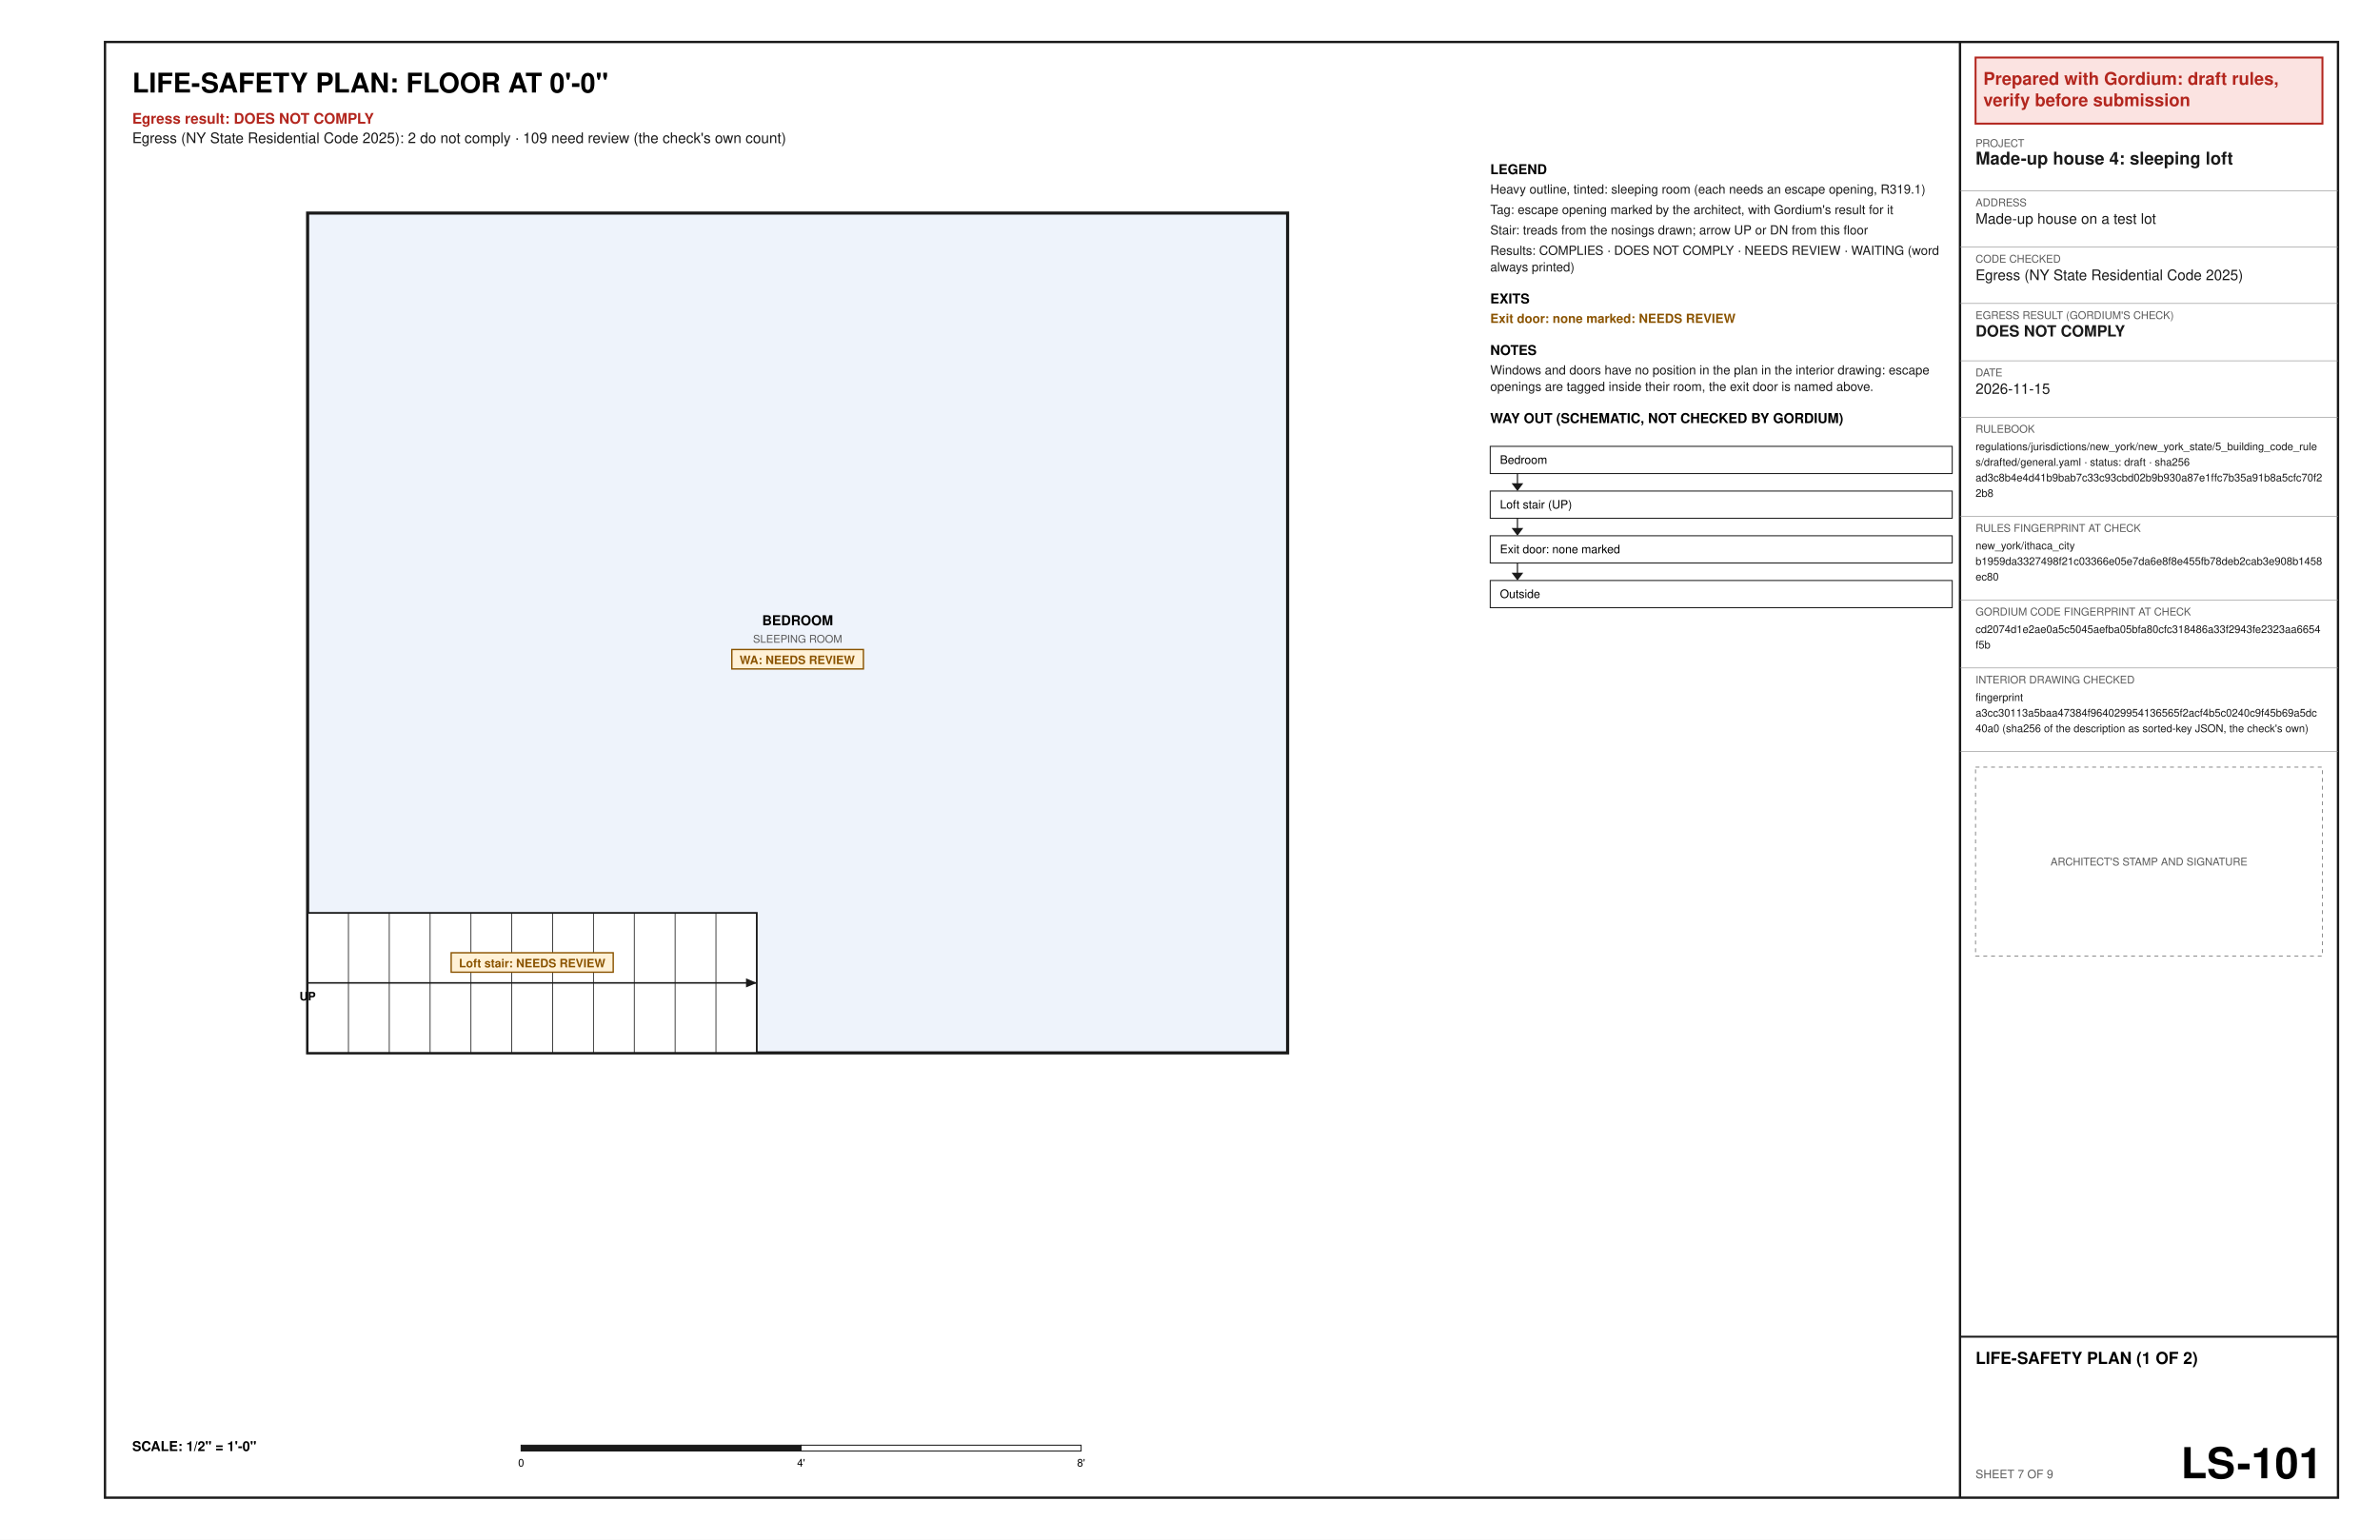
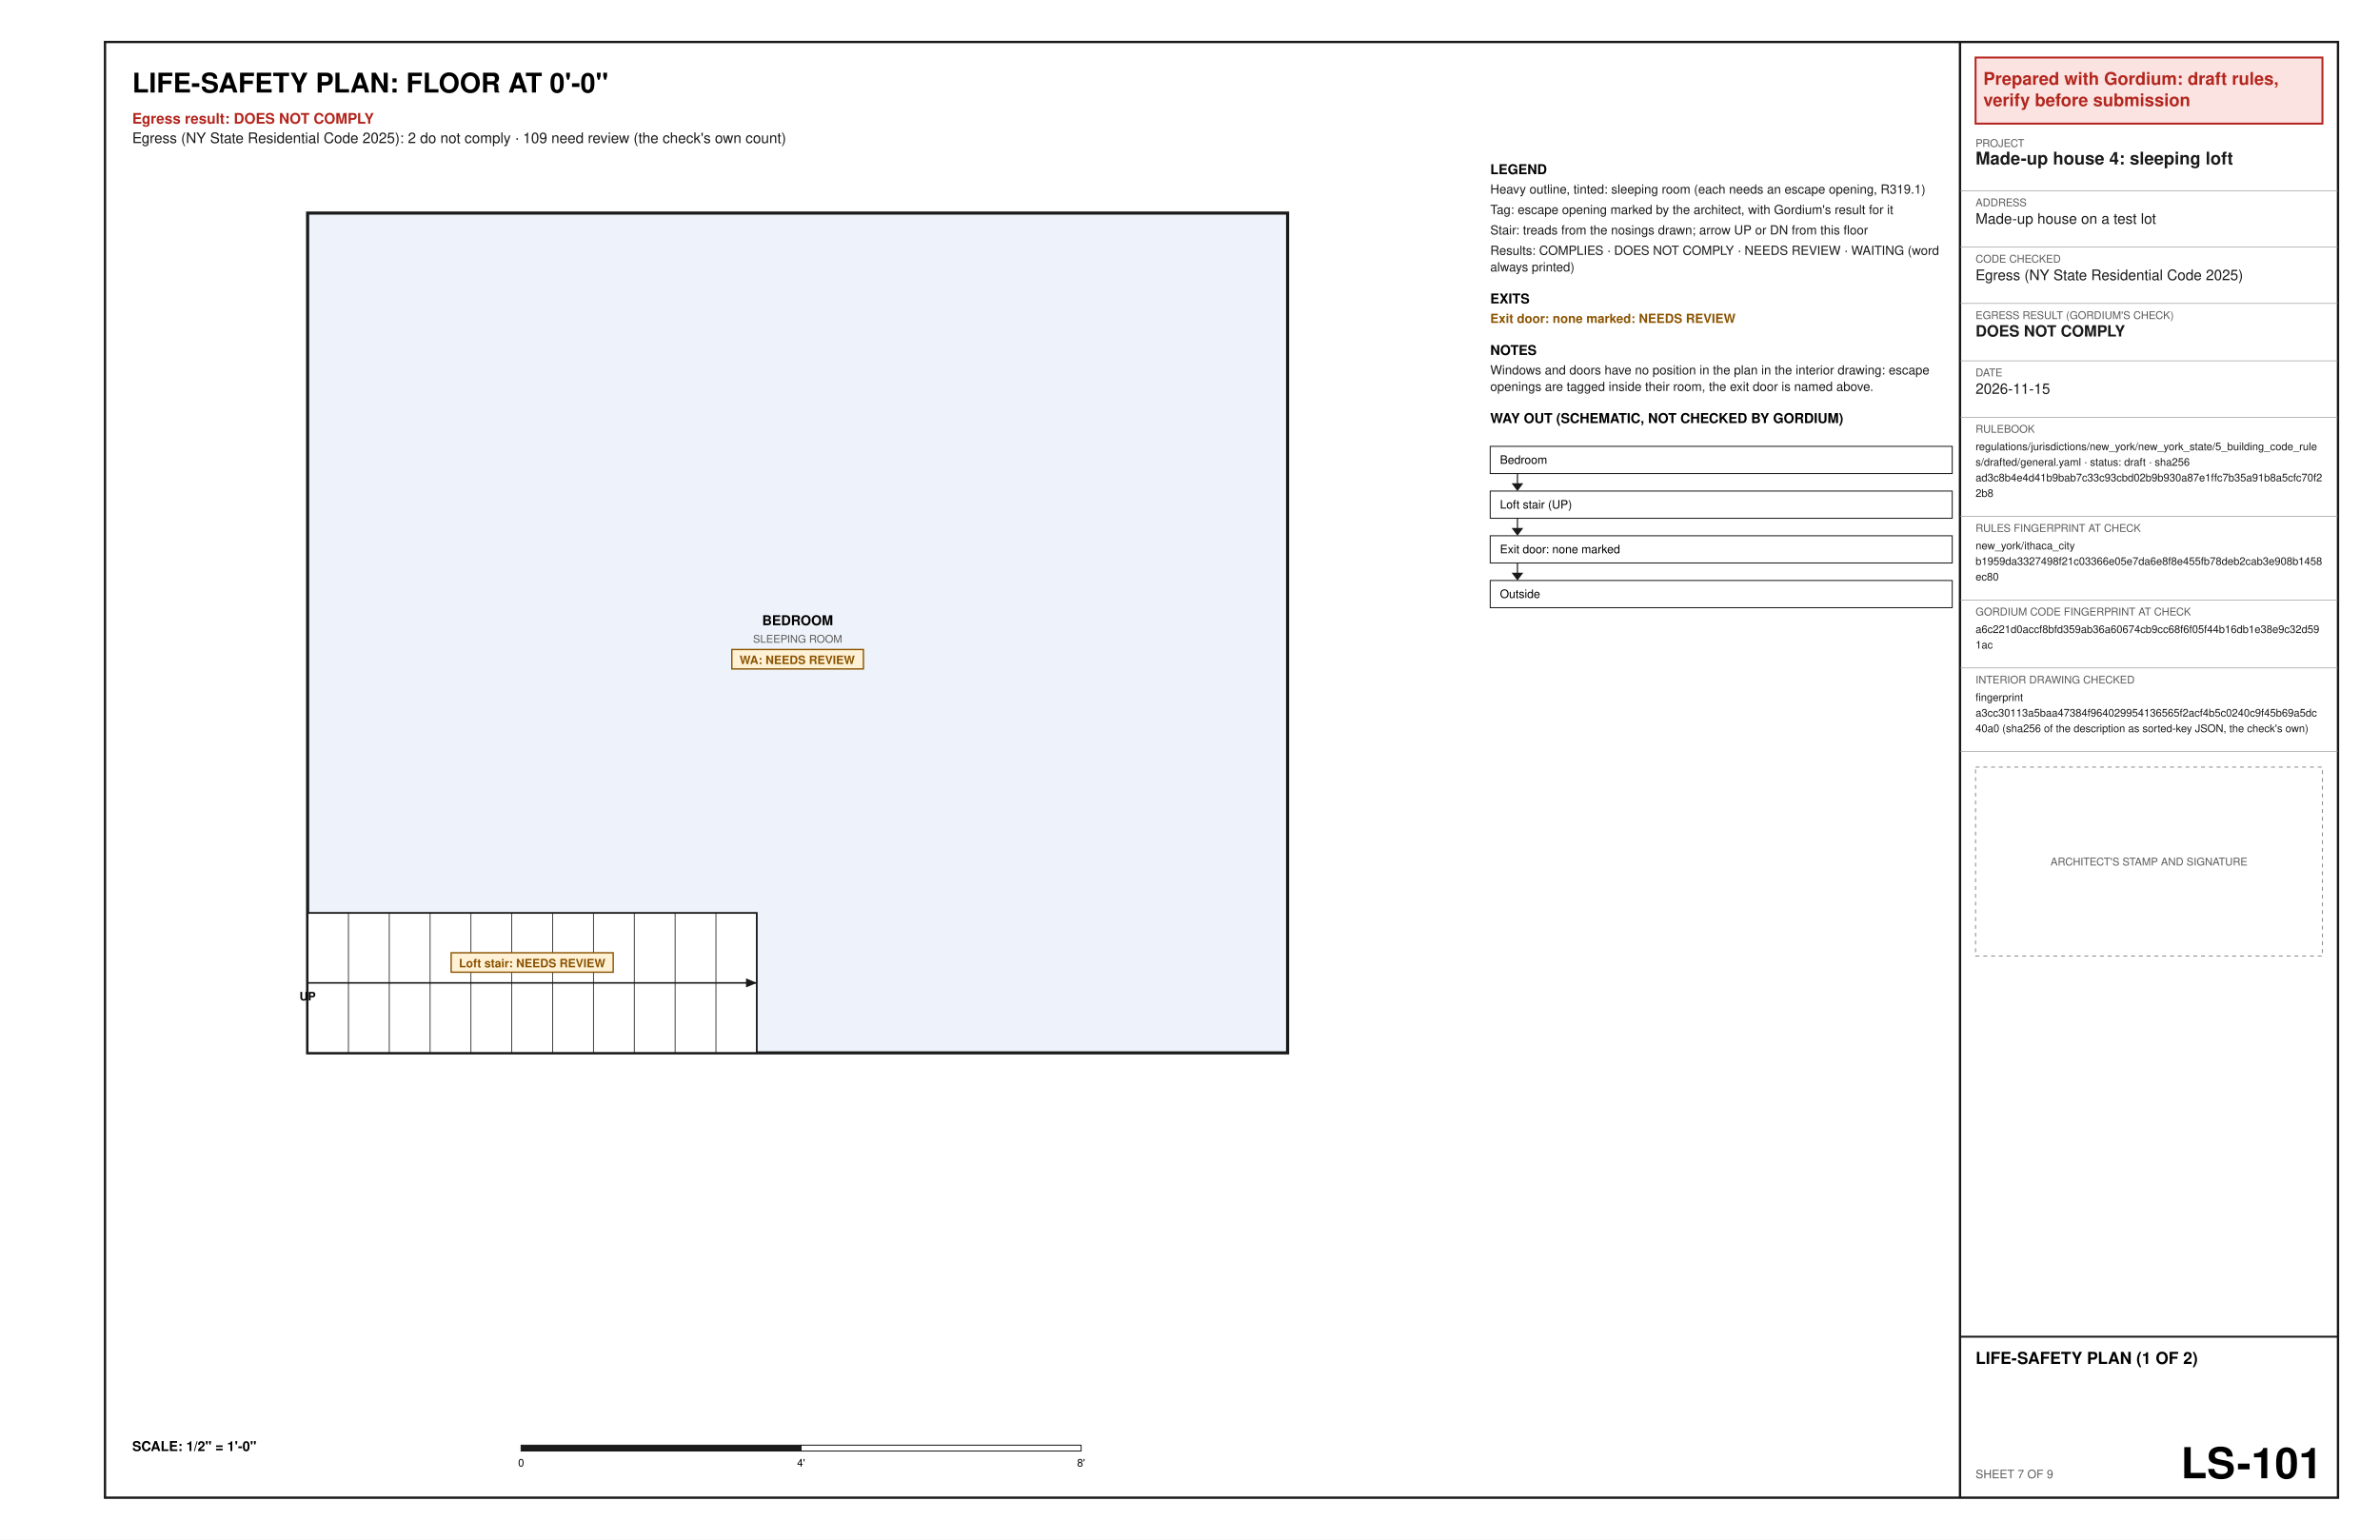
<svg xmlns="http://www.w3.org/2000/svg" width="17in" height="11in" viewBox="0 0 1224 792" font-family="Helvetica, Arial, sans-serif">
  <rect x="0" y="0" width="1224" height="792" fill="#ffffff" />
  <text x="68" y="47.6" font-size="14" font-weight="bold" text-anchor="start" fill="#000000" xml:space="preserve">LIFE-SAFETY PLAN: FLOOR AT 0'-0"</text>
  <text x="68" y="63.6" font-size="7.5" font-weight="bold" text-anchor="start" fill="#b3261e" xml:space="preserve">Egress result: DOES NOT COMPLY</text>
  <text x="68" y="73.6" font-size="7.5" text-anchor="start" fill="#1a1a1a" xml:space="preserve">Egress (NY State Residential Code 2025): 2 do not comply · 109 need review (the check's own count)</text>
  <polygon points="158.2,541.6 662.2,541.6 662.2,109.6 158.2,109.6" fill="#eef3fb" stroke="#1a1a1a" stroke-width="1.6" />
  <text x="410.2" y="321.6" font-size="7" font-weight="bold" text-anchor="middle" fill="#000000" xml:space="preserve">BEDROOM</text>
  <text x="410.2" y="330.6" font-size="5.5" text-anchor="middle" fill="#5a5a5a" xml:space="preserve">SLEEPING ROOM</text>
  <polygon points="376.37,334.1 444.04,334.1 444.04,344.1 376.37,344.1" fill="#fff1d6" stroke="#8a5300" stroke-width="0.7" />
  <text x="380.37" y="341.6" font-size="6" font-weight="bold" text-anchor="start" fill="#8a5300" xml:space="preserve">WA: NEEDS REVIEW</text>
  <polygon points="158.2,541.6 158.2,469.6 389.2,469.6 389.2,541.6" fill="#ffffff" stroke="#1a1a1a" stroke-width="0.9" />
  <line x1="179.2" y1="541.6" x2="179.2" y2="469.6" stroke="#1a1a1a" stroke-width="0.4" />
  <line x1="200.2" y1="541.6" x2="200.2" y2="469.6" stroke="#1a1a1a" stroke-width="0.4" />
  <line x1="221.2" y1="541.6" x2="221.2" y2="469.6" stroke="#1a1a1a" stroke-width="0.4" />
  <line x1="242.2" y1="541.6" x2="242.2" y2="469.6" stroke="#1a1a1a" stroke-width="0.4" />
  <line x1="263.2" y1="541.6" x2="263.2" y2="469.6" stroke="#1a1a1a" stroke-width="0.4" />
  <line x1="284.2" y1="541.6" x2="284.2" y2="469.6" stroke="#1a1a1a" stroke-width="0.4" />
  <line x1="305.2" y1="541.6" x2="305.2" y2="469.6" stroke="#1a1a1a" stroke-width="0.4" />
  <line x1="326.2" y1="541.6" x2="326.2" y2="469.6" stroke="#1a1a1a" stroke-width="0.4" />
  <line x1="347.2" y1="541.6" x2="347.2" y2="469.6" stroke="#1a1a1a" stroke-width="0.4" />
  <line x1="368.2" y1="541.6" x2="368.2" y2="469.6" stroke="#1a1a1a" stroke-width="0.4" />
  <line x1="158.2" y1="505.6" x2="389.2" y2="505.6" stroke="#1a1a1a" stroke-width="0.8" />
  <polygon points="389.2,505.6 383.67,507.94 383.67,503.26" fill="#1a1a1a" />
  <text x="158.2" y="514.6" font-size="6" font-weight="bold" text-anchor="middle" fill="#000000" xml:space="preserve">UP</text>
  <polygon points="232.03,490.1 315.37,490.1 315.37,500.1 232.03,500.1" fill="#fff1d6" stroke="#8a5300" stroke-width="0.7" />
  <text x="236.03" y="497.6" font-size="6" font-weight="bold" text-anchor="start" fill="#8a5300" xml:space="preserve">Loft stair: NEEDS REVIEW</text>
  <text x="68" y="746.4" font-size="7" font-weight="bold" text-anchor="start" fill="#000000" xml:space="preserve">SCALE: 1/2" = 1'-0"</text>
  <polygon points="268,743.4 412,743.4 412,746.4 268,746.4" fill="#1a1a1a" stroke="#1a1a1a" stroke-width="0.5" />
  <polygon points="412,743.4 556,743.4 556,746.4 412,746.4" fill="#ffffff" stroke="#1a1a1a" stroke-width="0.5" />
  <text x="268" y="754.4" font-size="5.5" text-anchor="middle" fill="#000000" xml:space="preserve">0</text>
  <text x="412" y="754.4" font-size="5.5" text-anchor="middle" fill="#000000" xml:space="preserve">4'</text>
  <text x="556" y="754.4" font-size="5.5" text-anchor="middle" fill="#000000" xml:space="preserve">8'</text>
  <text x="766.4" y="89.6" font-size="7" font-weight="bold" text-anchor="start" fill="#000000" xml:space="preserve">LEGEND</text>
  <text x="766.4" y="99.6" font-size="6.5" text-anchor="start" fill="#1a1a1a" xml:space="preserve">Heavy outline, tinted: sleeping room (each needs an escape opening, R319.1)</text>
  <text x="766.4" y="110.1" font-size="6.5" text-anchor="start" fill="#1a1a1a" xml:space="preserve">Tag: escape opening marked by the architect, with Gordium's result for it</text>
  <text x="766.4" y="120.6" font-size="6.5" text-anchor="start" fill="#1a1a1a" xml:space="preserve">Stair: treads from the nosings drawn; arrow UP or DN from this floor</text>
  <text x="766.4" y="131.1" font-size="6.5" text-anchor="start" fill="#1a1a1a" xml:space="preserve">Results: COMPLIES · DOES NOT COMPLY · NEEDS REVIEW · WAITING (word</text>
  <text x="766.4" y="139.6" font-size="6.5" text-anchor="start" fill="#1a1a1a" xml:space="preserve">always printed)</text>
  <text x="766.4" y="156.1" font-size="7" font-weight="bold" text-anchor="start" fill="#000000" xml:space="preserve">EXITS</text>
  <text x="766.4" y="166.1" font-size="6.5" font-weight="bold" text-anchor="start" fill="#8a5300" xml:space="preserve">Exit door: none marked: NEEDS REVIEW</text>
  <text x="766.4" y="182.6" font-size="7" font-weight="bold" text-anchor="start" fill="#000000" xml:space="preserve">NOTES</text>
  <text x="766.4" y="192.6" font-size="6.5" text-anchor="start" fill="#1a1a1a" xml:space="preserve">Windows and doors have no position in the plan in the interior drawing: escape</text>
  <text x="766.4" y="201.1" font-size="6.5" text-anchor="start" fill="#1a1a1a" xml:space="preserve">openings are tagged inside their room, the exit door is named above.</text>
  <text x="766.4" y="217.6" font-size="7" font-weight="bold" text-anchor="start" fill="#000000" xml:space="preserve">WAY OUT (SCHEMATIC, NOT CHECKED BY GORDIUM)</text>
  <polygon points="766.4,229.6 1004,229.6 1004,243.6 766.4,243.6" fill="none" stroke="#1a1a1a" stroke-width="0.5" />
  <text x="771.4" y="238.6" font-size="6" text-anchor="start" fill="#000000" xml:space="preserve">Bedroom</text>
  <line x1="780.4" y1="243.6" x2="780.4" y2="251.6" stroke="#1a1a1a" stroke-width="0.6" />
  <polygon points="777.4,248.6 783.4,248.6 780.4,252.6" fill="#1a1a1a" />
  <polygon points="766.4,252.6 1004,252.6 1004,266.6 766.4,266.6" fill="none" stroke="#1a1a1a" stroke-width="0.5" />
  <text x="771.4" y="261.6" font-size="6" text-anchor="start" fill="#000000" xml:space="preserve">Loft stair (UP)</text>
  <line x1="780.4" y1="266.6" x2="780.4" y2="274.6" stroke="#1a1a1a" stroke-width="0.6" />
  <polygon points="777.4,271.6 783.4,271.6 780.4,275.6" fill="#1a1a1a" />
  <polygon points="766.4,275.6 1004,275.6 1004,289.6 766.4,289.6" fill="none" stroke="#1a1a1a" stroke-width="0.5" />
  <text x="771.4" y="284.6" font-size="6" text-anchor="start" fill="#000000" xml:space="preserve">Exit door: none marked</text>
  <line x1="780.4" y1="289.6" x2="780.4" y2="297.6" stroke="#1a1a1a" stroke-width="0.6" />
  <polygon points="777.4,294.6 783.4,294.6 780.4,298.6" fill="#1a1a1a" />
  <polygon points="766.4,298.6 1004,298.6 1004,312.6 766.4,312.6" fill="none" stroke="#1a1a1a" stroke-width="0.5" />
  <text x="771.4" y="307.6" font-size="6" text-anchor="start" fill="#000000" xml:space="preserve">Outside</text>
  <polygon points="54,21.6 1202.4,21.6 1202.4,770.4 54,770.4" fill="none" stroke="#1a1a1a" stroke-width="1.2" />
  <line x1="1008" y1="21.6" x2="1008" y2="770.4" stroke="#1a1a1a" stroke-width="1.2" />
  <polygon points="1016,29.6 1194.4,29.6 1194.4,63.6 1016,63.6" fill="#fbe3e1" stroke="#b3261e" stroke-width="1" />
  <text x="1020" y="43.6" font-size="9" font-weight="bold" text-anchor="start" fill="#b3261e" xml:space="preserve">Prepared with Gordium: draft rules,</text>
  <text x="1020" y="54.6" font-size="9" font-weight="bold" text-anchor="start" fill="#b3261e" xml:space="preserve">verify before submission</text>
  <text x="1016" y="75.6" font-size="5.5" text-anchor="start" fill="#5a5a5a" xml:space="preserve">PROJECT</text>
  <text x="1016" y="84.6" font-size="9" font-weight="bold" text-anchor="start" fill="#1a1a1a" xml:space="preserve">Made-up house 4: sleeping loft</text>
  <line x1="1008" y1="98.1" x2="1202.4" y2="98.1" stroke="#8c8c8c" stroke-width="0.3" />
  <text x="1016" y="106.1" font-size="5.5" text-anchor="start" fill="#5a5a5a" xml:space="preserve">ADDRESS</text>
  <text x="1016" y="115.1" font-size="7.5" text-anchor="start" fill="#1a1a1a" xml:space="preserve">Made-up house on a test lot</text>
  <line x1="1008" y1="127.1" x2="1202.4" y2="127.1" stroke="#8c8c8c" stroke-width="0.3" />
  <text x="1016" y="135.1" font-size="5.5" text-anchor="start" fill="#5a5a5a" xml:space="preserve">CODE CHECKED</text>
  <text x="1016" y="144.1" font-size="7.5" text-anchor="start" fill="#1a1a1a" xml:space="preserve">Egress (NY State Residential Code 2025)</text>
  <line x1="1008" y1="156.1" x2="1202.4" y2="156.1" stroke="#8c8c8c" stroke-width="0.3" />
  <text x="1016" y="164.1" font-size="5.5" text-anchor="start" fill="#5a5a5a" xml:space="preserve">EGRESS RESULT (GORDIUM'S CHECK)</text>
  <text x="1016" y="173.1" font-size="8" font-weight="bold" text-anchor="start" fill="#1a1a1a" xml:space="preserve">DOES NOT COMPLY</text>
  <line x1="1008" y1="185.6" x2="1202.4" y2="185.6" stroke="#8c8c8c" stroke-width="0.3" />
  <text x="1016" y="193.6" font-size="5.5" text-anchor="start" fill="#5a5a5a" xml:space="preserve">DATE</text>
  <text x="1016" y="202.6" font-size="7.5" text-anchor="start" fill="#1a1a1a" xml:space="preserve">2026-11-15</text>
  <line x1="1008" y1="214.6" x2="1202.4" y2="214.6" stroke="#8c8c8c" stroke-width="0.3" />
  <text x="1016" y="222.6" font-size="5.5" text-anchor="start" fill="#5a5a5a" xml:space="preserve">RULEBOOK</text>
  <text x="1016" y="231.6" font-size="5.5" text-anchor="start" fill="#1a1a1a" xml:space="preserve">regulations/jurisdictions/new_york/new_york_state/5_building_code_rule</text>
  <text x="1016" y="239.6" font-size="5.5" text-anchor="start" fill="#1a1a1a" xml:space="preserve">s/drafted/general.yaml · status: draft · sha256</text>
  <text x="1016" y="247.6" font-size="5.5" text-anchor="start" fill="#1a1a1a" xml:space="preserve">ad3c8b4e4d41b9bab7c33c93cbd02b9b930a87e1ffc7b35a91b8a5cfc70f2</text>
  <text x="1016" y="255.6" font-size="5.5" text-anchor="start" fill="#1a1a1a" xml:space="preserve">2b8</text>
  <line x1="1008" y1="265.6" x2="1202.4" y2="265.6" stroke="#8c8c8c" stroke-width="0.3" />
  <text x="1016" y="273.6" font-size="5.5" text-anchor="start" fill="#5a5a5a" xml:space="preserve">RULES FINGERPRINT AT CHECK</text>
  <text x="1016" y="282.6" font-size="5.5" text-anchor="start" fill="#1a1a1a" xml:space="preserve">new_york/ithaca_city</text>
  <text x="1016" y="290.6" font-size="5.5" text-anchor="start" fill="#1a1a1a" xml:space="preserve">b1959da3327498f21c03366e05e7da6e8f8e455fb78deb2cab3e908b1458</text>
  <text x="1016" y="298.6" font-size="5.5" text-anchor="start" fill="#1a1a1a" xml:space="preserve">ec80</text>
  <line x1="1008" y1="308.6" x2="1202.4" y2="308.6" stroke="#8c8c8c" stroke-width="0.3" />
  <text x="1016" y="316.6" font-size="5.5" text-anchor="start" fill="#5a5a5a" xml:space="preserve">GORDIUM CODE FINGERPRINT AT CHECK</text>
-   <text x="1016" y="325.6" font-size="5.5" text-anchor="start" fill="#1a1a1a" xml:space="preserve">cd2074d1e2ae0a5c5045aefba05bfa80cfc318486a33f2943fe2323aa6654</text>
-   <text x="1016" y="333.6" font-size="5.5" text-anchor="start" fill="#1a1a1a" xml:space="preserve">f5b</text>
+   <text x="1016" y="325.6" font-size="5.5" text-anchor="start" fill="#1a1a1a" xml:space="preserve">a6c221d0accf8bfd359ab36a60674cb9cc68f6f05f44b16db1e38e9c32d59</text>
+   <text x="1016" y="333.6" font-size="5.5" text-anchor="start" fill="#1a1a1a" xml:space="preserve">1ac</text>
  <line x1="1008" y1="343.6" x2="1202.4" y2="343.6" stroke="#8c8c8c" stroke-width="0.3" />
  <text x="1016" y="351.6" font-size="5.5" text-anchor="start" fill="#5a5a5a" xml:space="preserve">INTERIOR DRAWING CHECKED</text>
  <text x="1016" y="360.6" font-size="5.5" text-anchor="start" fill="#1a1a1a" xml:space="preserve">fingerprint</text>
  <text x="1016" y="368.6" font-size="5.5" text-anchor="start" fill="#1a1a1a" xml:space="preserve">a3cc30113a5baa47384f964029954136565f2acf4b5c0240c9f45b69a5dc</text>
  <text x="1016" y="376.6" font-size="5.5" text-anchor="start" fill="#1a1a1a" xml:space="preserve">40a0 (sha256 of the description as sorted-key JSON, the check's own)</text>
  <line x1="1008" y1="386.6" x2="1202.4" y2="386.6" stroke="#8c8c8c" stroke-width="0.3" />
  <polygon points="1016,394.6 1194.4,394.6 1194.4,491.8 1016,491.8" fill="none" stroke="#8c8c8c" stroke-width="0.5" stroke-dasharray="2 2" />
  <text x="1105.2" y="445.2" font-size="5.5" text-anchor="middle" fill="#5a5a5a" xml:space="preserve">ARCHITECT'S STAMP AND SIGNATURE</text>
  <line x1="1008" y1="687.6" x2="1202.4" y2="687.6" stroke="#1a1a1a" stroke-width="1" />
  <text x="1016" y="701.6" font-size="8.5" font-weight="bold" text-anchor="start" fill="#000000" xml:space="preserve">LIFE-SAFETY PLAN (1 OF 2)</text>
  <text x="1016" y="760.4" font-size="6" text-anchor="start" fill="#5a5a5a" xml:space="preserve">SHEET 7 OF 9</text>
  <text x="1194.4" y="760.4" font-size="22" font-weight="bold" text-anchor="end" fill="#000000" xml:space="preserve">LS-101</text>
</svg>
